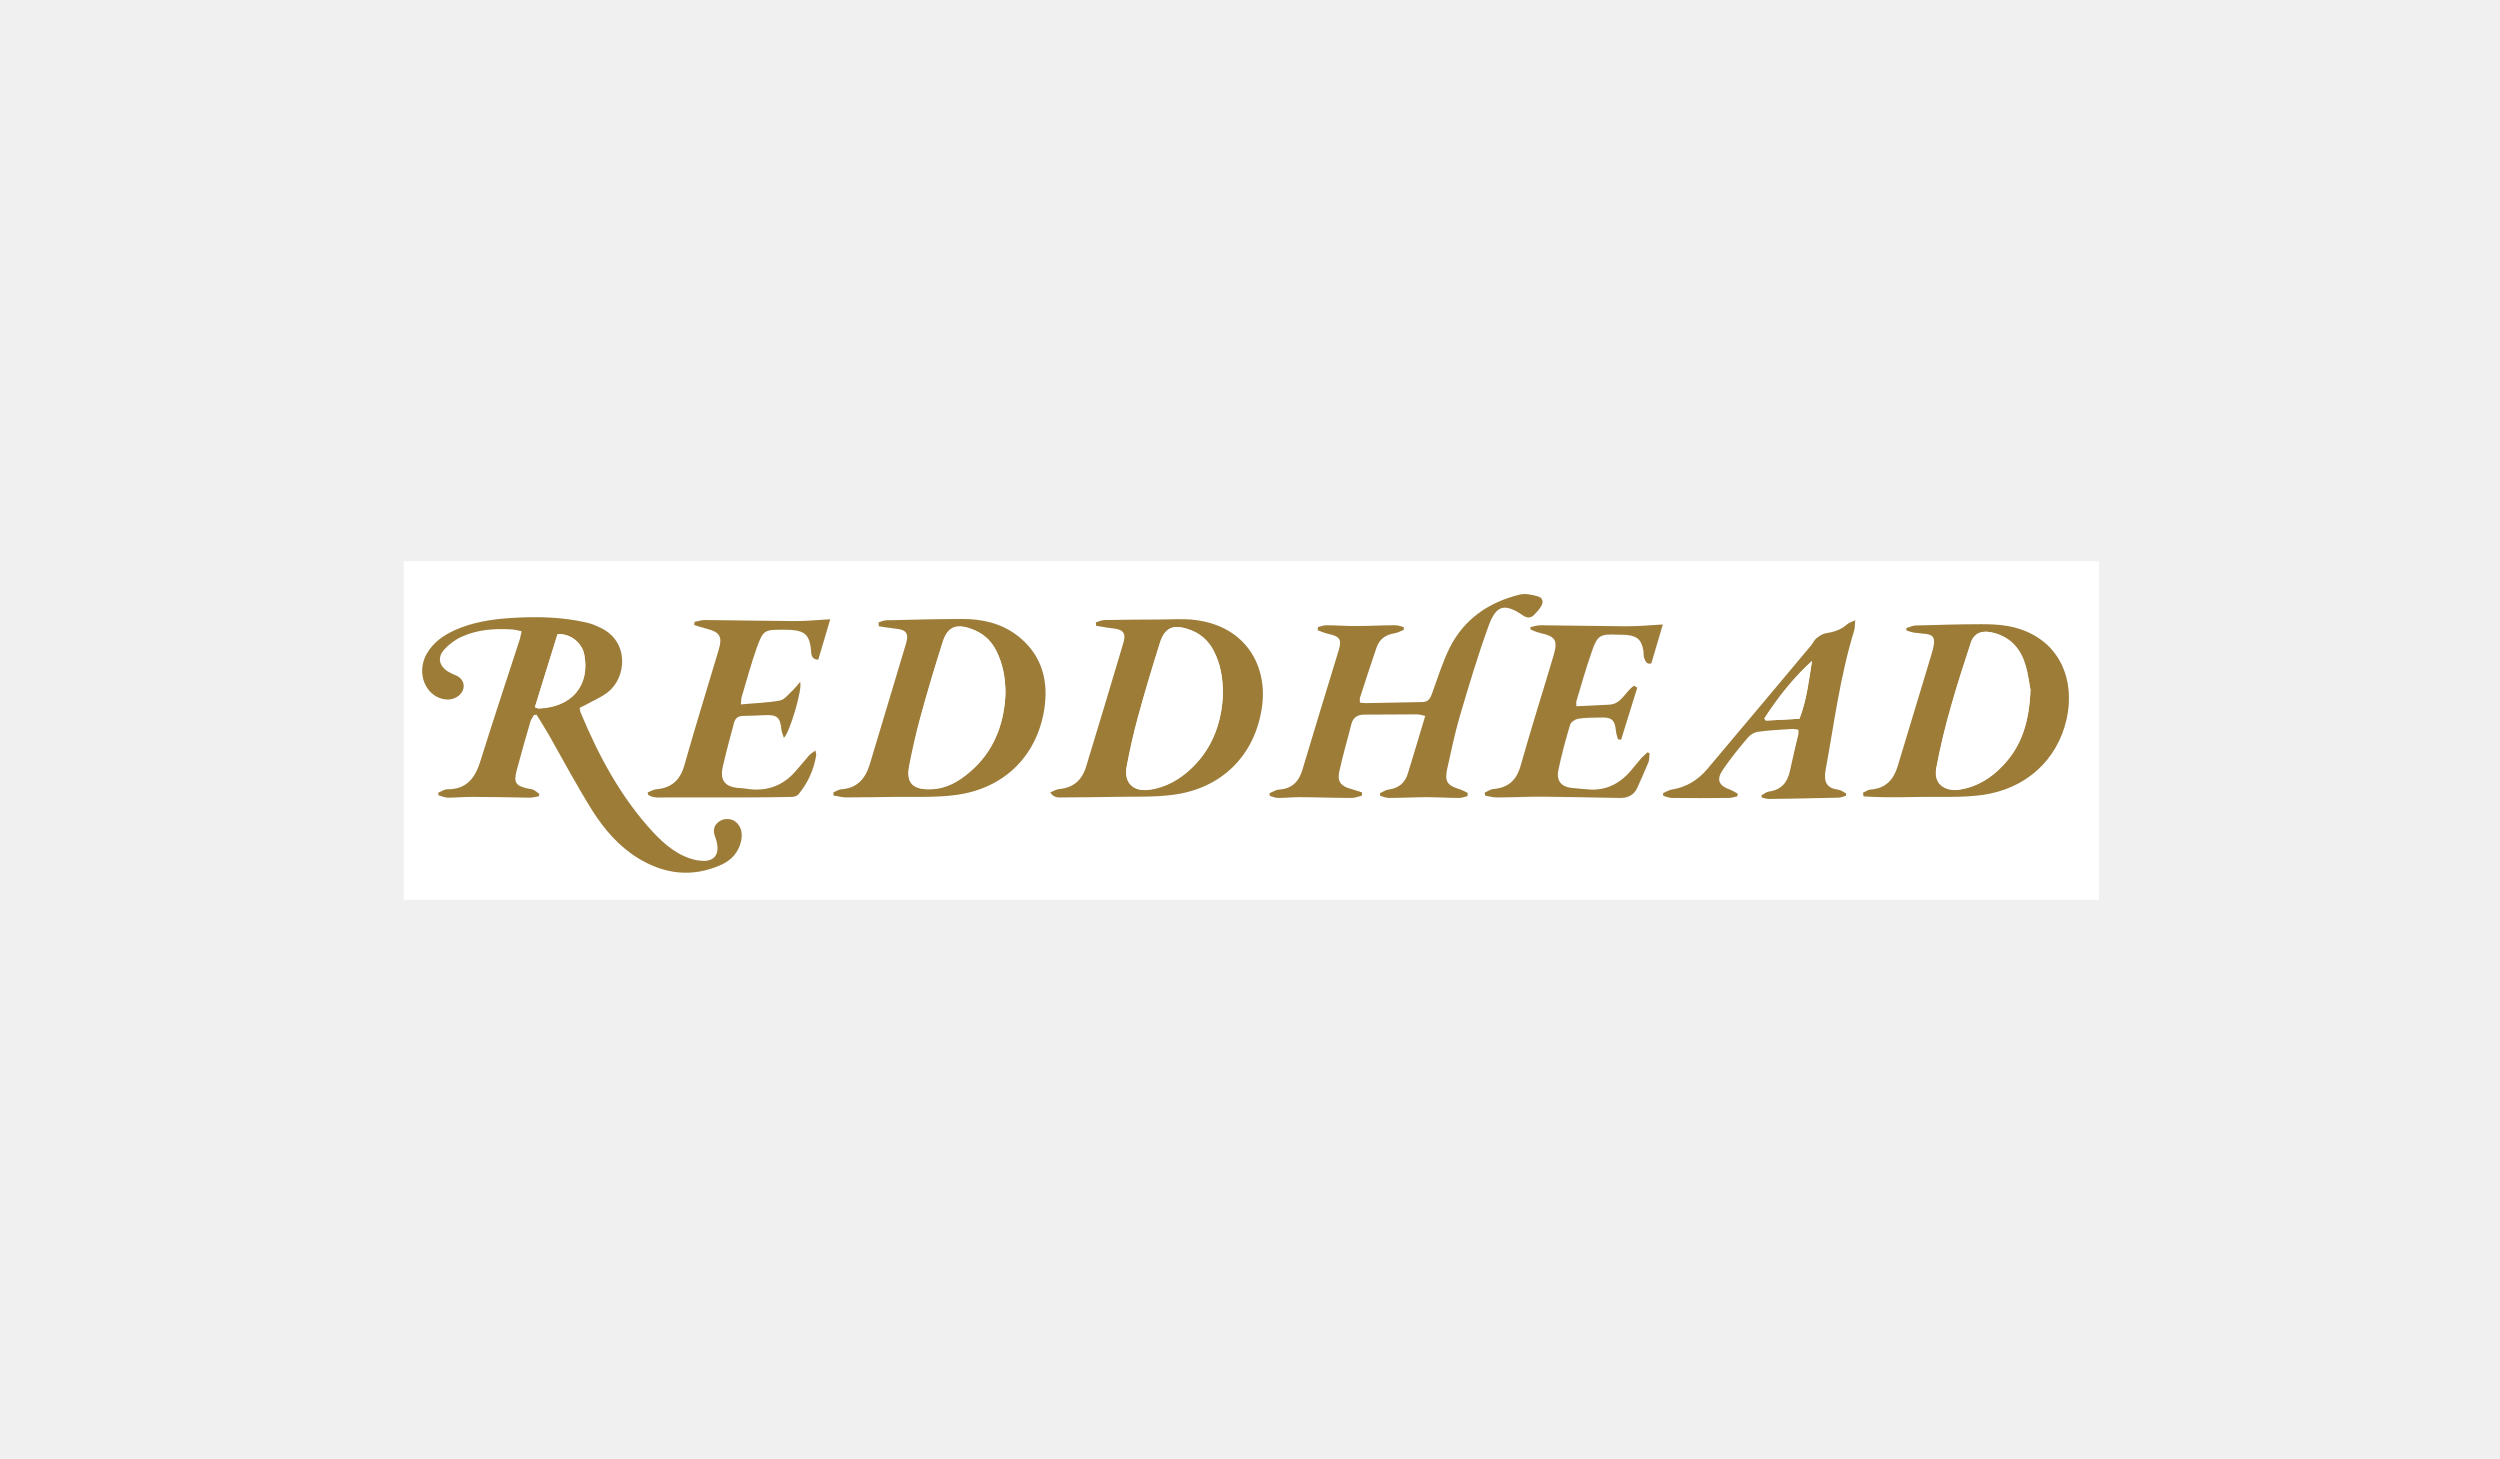
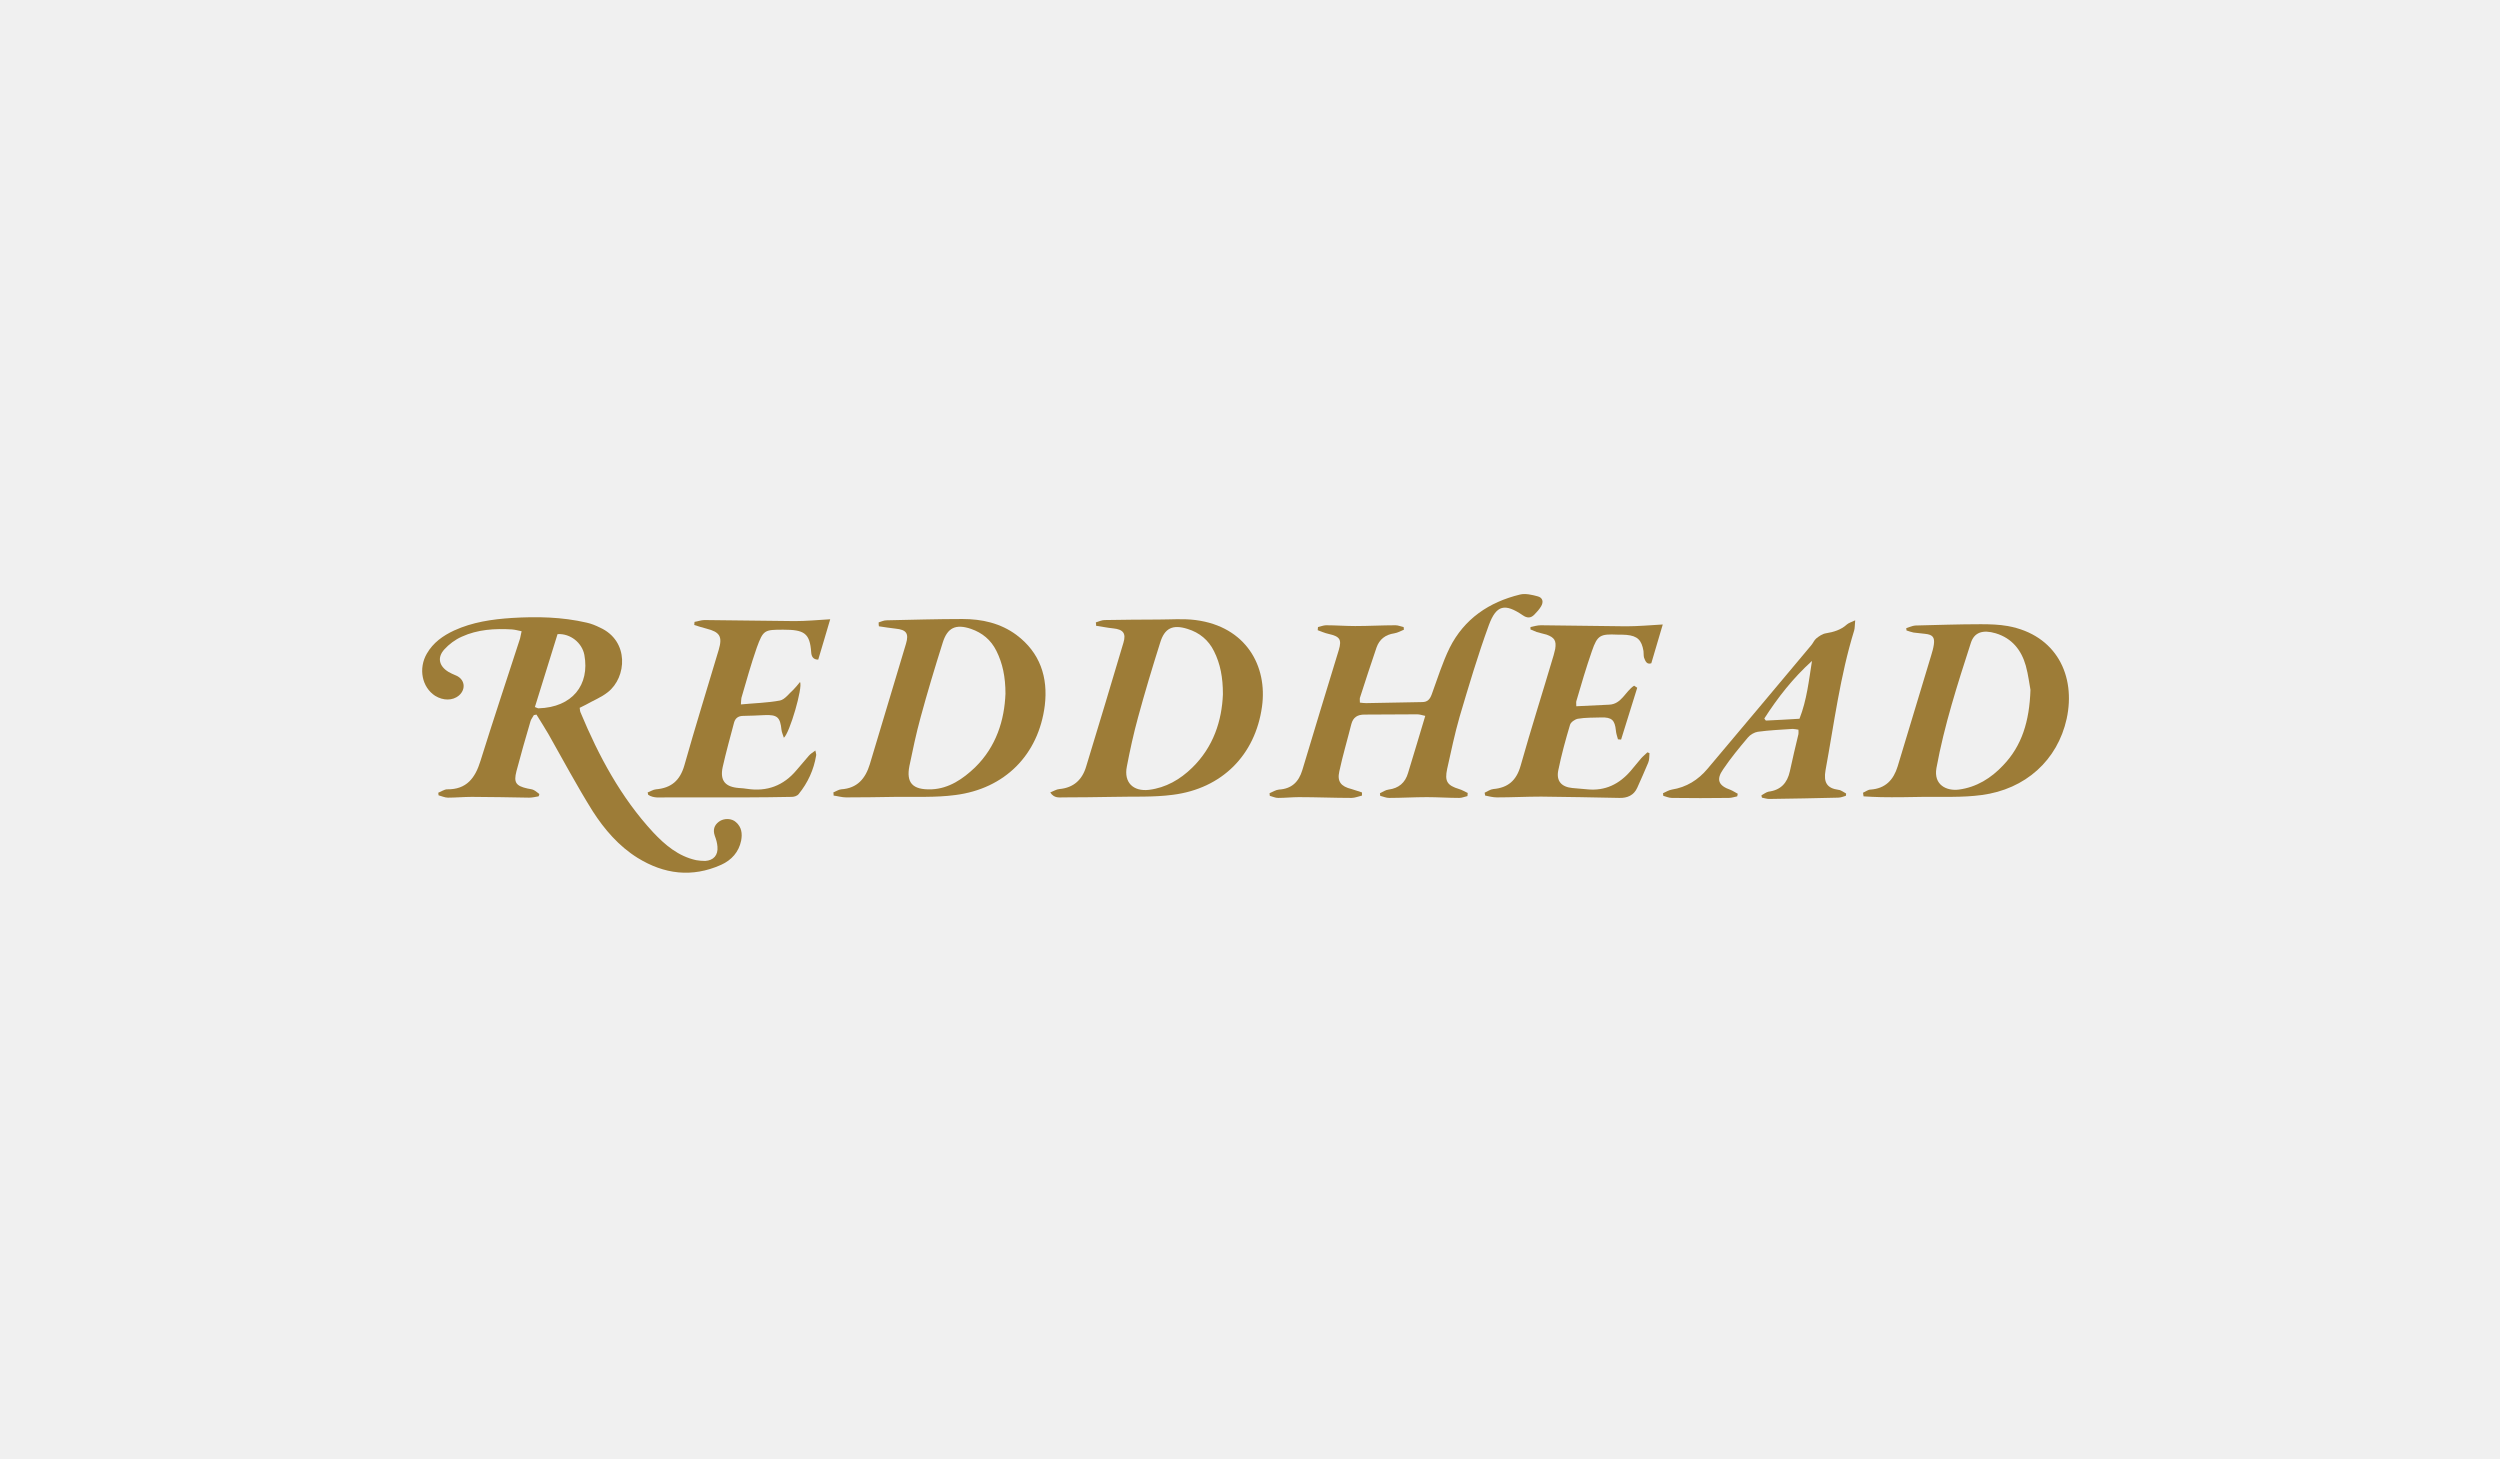
<svg xmlns="http://www.w3.org/2000/svg" version="1.1" id="Layer_1" x="0px" y="0px" viewBox="0 0 960 560" style="enable-background:new 0 0 960 560;" xml:space="preserve">
  <style type="text/css">
- 	.st0{fill:#FFFFFF;}
- 	.st1{fill:#9D7C37;}
+ 	.st0{fill:#9D7C37;}
</style>
-   <path class="st0" d="M155,345.5c0-43.3,0-86.7,0-130c217,0,434,0,651,0c0,43.3,0,86.7,0,130C589,345.5,372,345.5,155,345.5z   M206.8,305.8c0.1-0.3,0.2-0.7,0.4-1c-0.7-0.5-1.4-1.2-2.1-1.5c-0.7-0.3-1.6-0.4-2.4-0.6c-4.5-1.1-5.4-2.3-4.3-6.6  c1.7-6.4,3.6-12.8,5.4-19.2c0.2-0.9,0.9-1.6,1.3-2.4c0.3-0.1,0.6-0.1,1-0.2c1.5,2.5,3.1,5,4.6,7.5c5.7,9.9,11,20,17,29.6  c4.4,7.1,9.9,13.5,17.2,17.9c10.2,6.3,21,7.7,32.1,2.7c4-1.8,6.8-4.8,7.7-9.3c0.5-2.7,0.2-5.2-2-7.1c-1.6-1.4-4.6-1.5-6.5-0.2  c-1.9,1.4-2.4,3.2-1.6,5.5c0.5,1.3,0.8,2.7,1,4.1c0.3,3.2-1.4,5.3-4.7,5.5c-1.1,0.1-2.3,0-3.5-0.3c-6.8-1.5-11.9-5.8-16.5-10.7  c-12.5-13.4-21-29.3-27.9-46.1c-0.2-0.4-0.2-0.9-0.3-1.7c0.8-0.4,1.6-0.8,2.4-1.2c2.8-1.6,5.9-2.9,8.4-4.8c7.4-5.7,8.3-19.7-3-24.8  c-1.7-0.8-3.4-1.5-5.1-1.9c-9.5-2.2-19.1-2.3-28.8-1.8c-7.6,0.4-15.1,1.6-22.1,4.8c-4.3,2-8.1,4.6-10.5,8.9  c-3.3,5.7-1.9,12.9,3.2,16.2c3.1,2,6.7,1.9,9.1-0.1c3-2.5,2.3-6.4-1.3-7.8c-0.9-0.4-1.9-0.8-2.7-1.3c-3.6-2.2-4.4-5.5-1.6-8.6  c1.8-2,4.2-3.8,6.7-4.9c6.1-2.8,12.7-3.2,19.3-2.8c1.2,0.1,2.3,0.4,3.7,0.7c-0.2,1.3-0.3,2.1-0.6,2.8c-5.1,15.7-10.3,31.3-15.2,47  c-2,6.5-5.3,11-12.8,10.9c-1.1,0-2.2,0.8-3.4,1.3c0,0.3,0.1,0.7,0.1,1c1.2,0.3,2.4,0.9,3.6,0.9c3.1,0,6.2-0.3,9.2-0.3  c7.3,0,14.6,0.2,22,0.3C204.5,306.4,205.7,306,206.8,305.8z M563.5,305.7c0-0.4,0.1-0.7,0.1-1.1c-1.1-0.5-2.2-1.2-3.3-1.5  c-4.6-1.4-5.7-3-4.6-7.7c1.5-6.7,2.8-13.5,4.8-20.1c3.5-11.8,7-23.6,11.2-35.1c2.9-7.9,6.2-8.5,13.1-3.8c1.6,1.1,3,1.1,4.3-0.2  c1-1,1.9-2.1,2.7-3.3c1-1.7,0.6-3.3-1.3-3.8c-2.2-0.6-4.7-1.2-6.8-0.7c-11.9,2.9-21.4,9.3-27,20.4c-2.9,5.7-4.7,11.9-6.9,17.9  c-0.7,1.9-1.6,2.9-3.7,3c-7.2,0.1-14.3,0.3-21.5,0.4c-0.8,0-1.6-0.1-2.4-0.2c0-0.8-0.1-1.3,0-1.8c2.1-6.5,4.2-13,6.4-19.4  c1.1-3.2,3.4-5,6.8-5.4c1.3-0.2,2.4-0.9,3.7-1.4c0-0.3-0.1-0.7-0.1-1c-1-0.3-2.1-0.7-3.1-0.7c-5.2,0-10.3,0.3-15.5,0.3  c-3.7,0-7.5-0.3-11.2-0.3c-1,0-2.1,0.4-3.1,0.7c0,0.4-0.1,0.8-0.1,1.2c1.4,0.5,2.7,1.1,4.1,1.4c4.3,1,5.2,2.1,4,6.2  c-4.6,15.4-9.4,30.7-14,46.1c-1.4,4.7-4.1,7.2-9,7.5c-1.2,0.1-2.4,0.9-3.6,1.4c0,0.3,0.1,0.7,0.1,1c1.1,0.3,2.1,0.8,3.2,0.8  c2.7,0,5.3-0.4,8-0.3c6.7,0,13.5,0.3,20.2,0.3c1.3,0,2.7-0.6,4-0.9c0-0.4,0-0.8,0-1.2c-1.3-0.4-2.7-0.9-4-1.3  c-4.1-1.1-5.5-2.9-4.7-6.8c1.4-6.1,3.1-12.1,4.6-18.1c0.7-2.7,2.3-3.7,5.1-3.7c6.7,0,13.5-0.1,20.2-0.1c0.9,0,1.8,0.3,3.1,0.6  c-2.3,7.6-4.4,14.8-6.6,21.9c-1.1,3.7-3.5,5.8-7.5,6.4c-1.1,0.1-2.2,0.9-3.3,1.4c0,0.3,0.1,0.7,0.1,1c1.1,0.3,2.2,0.8,3.4,0.8  c4.8,0,9.7-0.3,14.5-0.3c4.2,0,8.3,0.3,12.5,0.3C561.4,306.4,562.5,305.9,563.5,305.7z M337.4,239c0,0.5,0.1,1,0.1,1.4  c2.1,0.3,4.2,0.7,6.4,0.9c4,0.4,5.1,1.8,4,5.8c-4.6,15.5-9.2,30.9-13.9,46.3c-1.6,5.5-4.8,9.2-11,9.6c-1,0.1-2,0.8-3,1.2  c0,0.4,0,0.8,0.1,1.2c1.6,0.3,3.2,0.7,4.8,0.7c6.3,0,12.6-0.1,19-0.2c7.6-0.2,15.3,0.2,22.9-0.7c19-2.5,32-15.4,34.4-34.4  c1.4-10.8-1.8-20.3-10.9-27.1c-6.1-4.6-13.2-6.2-20.7-6.1c-9.7,0.1-19.4,0.3-29.2,0.5C339.4,238.2,338.4,238.7,337.4,239z   M403.3,304.3c1.4,2.3,3.3,1.9,5,1.9c6.4,0,12.8-0.1,19.2-0.2c7.6-0.2,15.4,0.2,22.9-0.8c18.8-2.5,31.5-15.3,34.2-33.8  c2.2-15.6-6.1-30.8-25.5-33.3c-4.7-0.6-9.4-0.2-14.2-0.2c-6.9,0-13.8,0-20.7,0.2c-1.1,0-2.2,0.6-3.4,0.9c0,0.4,0,0.9,0.1,1.3  c2.2,0.3,4.4,0.8,6.6,1c3.7,0.4,4.9,1.8,3.9,5.5c-4.7,15.9-9.5,31.7-14.3,47.5c-1.5,5.1-4.8,8.2-10.3,8.7  C405.7,303.2,404.6,303.8,403.3,304.3z M715.4,304.4c0.1,0.5,0.1,1,0.2,1.4c2.2,0.1,4.5,0.3,6.7,0.3c5.4,0,10.8,0,16.2-0.1  c7.5-0.2,15,0.2,22.4-0.7c16.9-2.2,29.2-13.4,32.7-29.3c3.6-16.6-4-32.2-22.6-35.6c-3.4-0.6-6.9-0.7-10.4-0.7  c-8.4,0-16.8,0.3-25.2,0.5c-1.1,0-2.3,0.6-3.4,1c0,0.3,0.1,0.6,0.1,0.9c0.9,0.3,1.8,0.7,2.7,0.8c1.5,0.2,3,0.3,4.5,0.5  c2.8,0.3,3.6,1.3,3.3,4.1c-0.2,1.4-0.6,2.8-1,4.1c-4.3,14.2-8.6,28.5-12.9,42.7c-1.6,5.2-4.6,8.5-10.4,8.9  C717.3,303.2,716.4,304,715.4,304.4z M284.5,270.5c0.1-1.3,0.1-1.9,0.2-2.4c1.9-6.4,3.7-13,5.9-19.3c2.4-6.9,2.9-7,10.2-6.9  c8,0,10.2,1.3,10.7,8.7c0.1,1.5,0.8,2.7,2.7,2.8c1.5-5.2,3.1-10.3,4.6-15.5c-5,0.3-9.3,0.7-13.6,0.7c-11.6,0-23.1-0.3-34.7-0.4  c-1.3,0-2.6,0.5-3.8,0.7c0,0.4-0.1,0.8-0.1,1.2c1.6,0.5,3.1,1,4.7,1.4c5.1,1.3,6.2,3.1,4.7,8.1c-4.4,14.8-9.1,29.6-13.2,44.4  c-1.6,5.9-5.1,8.6-10.9,9.2c-1.1,0.1-2.1,0.8-3.2,1.2c0.1,0.3,0.1,0.6,0.2,0.9c2.1,1.5,4.6,1,7,1c10.2,0,20.3,0,30.5,0  c5.9,0,11.8,0,17.7-0.2c0.9,0,2.1-0.5,2.6-1.1c3.6-4.3,5.8-9.3,6.7-14.8c0.1-0.4-0.1-0.9-0.3-1.9c-1,0.8-1.9,1.3-2.5,2  c-1.6,1.8-3.1,3.7-4.7,5.5c-5,6-11.4,8.4-19.1,7.2c-1-0.2-2-0.2-3-0.3c-5.3-0.4-7.4-2.8-6.3-8c1.2-5.8,2.9-11.4,4.4-17.2  c0.5-1.8,1.7-2.5,3.5-2.5c2.7,0,5.5-0.2,8.2-0.3c4.9-0.2,6,0.8,6.5,5.7c0.1,1,0.5,1.9,0.9,3c2.3-1.6,7.5-19.5,6.2-21.4  c-0.9,1-1.7,2.1-2.6,3c-1.6,1.5-3.2,3.8-5.1,4.1C294.7,269.9,289.7,270,284.5,270.5z M628.7,264.1c-0.3-0.2-0.7-0.4-1-0.6  c-3.4,2.2-4.8,7-9.6,7.3c-4.2,0.2-8.4,0.4-12.6,0.6c0-1-0.1-1.5,0-1.9c2-6.4,3.8-12.9,6-19.3c2.2-6.2,3.2-6.6,9.8-6.3  c1.2,0.1,2.3,0,3.5,0.1c4.2,0.4,5.9,1.9,6.5,6.2c0.1,0.8,0,1.7,0.2,2.5c0.4,1.3,0.9,2.8,2.8,2.2c1.5-5,3-10,4.4-14.9  c-5,0.2-9.6,0.7-14.1,0.7c-10.9,0-21.8-0.3-32.7-0.4c-1.3,0-2.7,0.5-4,0.7c0,0.3,0,0.6,0,0.9c0.8,0.4,1.5,0.8,2.4,1  c1.3,0.4,2.6,0.6,3.8,1c3,1,3.8,2.3,3.3,5.5c-0.1,0.8-0.3,1.6-0.6,2.4c-4.3,14.2-8.7,28.3-12.7,42.5c-1.6,5.6-4.8,8.4-10.5,8.9  c-1.1,0.1-2.2,0.9-3.3,1.4c0.1,0.4,0.1,0.7,0.2,1.1c1.5,0.2,3,0.7,4.5,0.7c5.7,0,11.3-0.3,17-0.3c10,0.1,20,0.3,30,0.5  c3.1,0.1,5.5-1,6.9-3.9c1.4-3.2,2.9-6.3,4.2-9.6c0.4-1.1,0.3-2.4,0.5-3.7c-0.3-0.1-0.5-0.2-0.8-0.3c-0.8,0.8-1.7,1.5-2.4,2.3  c-1.4,1.6-2.7,3.2-4,4.8c-4.4,5.1-9.8,7.9-16.7,7.1c-1.9-0.2-3.8-0.3-5.7-0.5c-4.2-0.4-6.2-2.7-5.4-6.9c1.2-5.8,2.8-11.6,4.5-17.4  c0.3-1,1.9-2.1,3-2.3c2.9-0.4,6-0.4,9-0.5c4-0.1,5.2,1,5.6,5c0.1,1.1,0.5,2.2,0.8,3.4c0.4,0,0.8,0.1,1.2,0.1  C624.6,277.3,626.7,270.7,628.7,264.1z M708.8,305.6c0.1-0.3,0.1-0.7,0.2-1c-1-0.5-1.9-1.2-2.9-1.4c-4.5-0.6-5.8-3-5-7.5  c3.3-18,5.5-36.2,11-53.7c0.3-1,0.2-2.1,0.4-3.9c-1.6,0.8-2.5,1-3.2,1.6c-2.3,2.2-5.1,2.9-8.1,3.4c-1.3,0.2-2.6,1.2-3.7,2  c-0.8,0.6-1.2,1.8-1.9,2.6c-13.3,15.8-26.5,31.6-39.8,47.4c-3.6,4.3-8.1,7.1-13.7,8c-1.2,0.2-2.3,0.9-3.4,1.4c0,0.3,0.1,0.7,0.1,1  c1.1,0.3,2.2,0.7,3.3,0.8c7.3,0.1,14.6,0.1,21.9,0c1.1,0,2.1-0.4,3.2-0.6c0.1-0.3,0.1-0.6,0.2-1c-0.9-0.5-1.8-1.2-2.8-1.5  c-4.6-1.7-5.5-3.9-2.8-7.9c2.9-4.2,6.2-8.2,9.5-12.2c0.9-1.1,2.4-2,3.8-2.2c4.4-0.6,8.9-0.8,13.4-1.1c0.7,0,1.4,0.2,2.2,0.3  c0,0.8,0.1,1.3,0,1.7c-1.1,4.8-2.3,9.5-3.3,14.3c-1,4.5-3.4,7.2-8.2,7.8c-0.9,0.1-1.8,0.9-2.7,1.4c0.1,0.3,0.2,0.6,0.2,0.9  c0.9,0.2,1.8,0.5,2.8,0.5c8.8-0.1,17.6-0.3,26.4-0.5C706.8,306.3,707.8,305.9,708.8,305.6z" />
  <g>
-     <path class="st1" d="M206.8,305.8c-1.2,0.2-2.4,0.5-3.6,0.5c-7.3-0.1-14.6-0.3-22-0.3c-3.1,0-6.2,0.3-9.2,0.3   c-1.2,0-2.4-0.6-3.6-0.9c0-0.3-0.1-0.7-0.1-1c1.1-0.4,2.3-1.3,3.4-1.3c7.5,0.1,10.8-4.4,12.8-10.9c4.9-15.7,10.1-31.3,15.2-47   c0.2-0.8,0.3-1.6,0.6-2.8c-1.4-0.3-2.5-0.6-3.7-0.7c-6.6-0.4-13.2,0-19.3,2.8c-2.5,1.1-4.9,2.9-6.7,4.9c-2.8,3.1-2,6.4,1.6,8.6   c0.8,0.5,1.8,0.9,2.7,1.3c3.6,1.4,4.2,5.3,1.3,7.8c-2.4,2-6,2-9.1,0.1c-5.1-3.3-6.5-10.5-3.2-16.2c2.4-4.2,6.2-6.9,10.5-8.9   c7-3.2,14.5-4.3,22.1-4.8c9.7-0.6,19.3-0.4,28.8,1.8c1.8,0.4,3.5,1.1,5.1,1.9c11.3,5.1,10.3,19.1,3,24.8c-2.5,2-5.6,3.2-8.4,4.8   c-0.8,0.4-1.6,0.8-2.4,1.2c0.1,0.7,0.1,1.2,0.3,1.7c7,16.8,15.5,32.7,27.9,46.1c4.6,4.9,9.7,9.2,16.5,10.7c1.1,0.2,2.3,0.3,3.5,0.3   c3.2-0.2,5-2.2,4.7-5.5c-0.1-1.4-0.5-2.8-1-4.1c-0.8-2.3-0.3-4.1,1.6-5.5c1.9-1.4,4.9-1.3,6.5,0.2c2.2,1.9,2.5,4.4,2,7.1   c-0.9,4.4-3.7,7.5-7.7,9.3c-11.2,5-21.9,3.6-32.1-2.7c-7.2-4.5-12.7-10.9-17.2-17.9c-6-9.6-11.4-19.7-17-29.6c-1.5-2.5-3-5-4.6-7.5   c-0.3,0.1-0.6,0.1-1,0.2c-0.4,0.8-1.1,1.6-1.3,2.4c-1.9,6.4-3.7,12.8-5.4,19.2c-1.1,4.3-0.2,5.6,4.3,6.6c0.8,0.2,1.7,0.2,2.4,0.6   c0.8,0.4,1.4,1,2.1,1.5C207.1,305.2,207,305.5,206.8,305.8z M214.1,243.5c-2.9,9.3-5.8,18.6-8.7,28c0.8,0.3,1.1,0.5,1.4,0.5   c13-0.4,19.7-9,17.6-20.5C223.5,246.8,219,243.2,214.1,243.5z" />
-     <path class="st1" d="M563.5,305.7c-1,0.2-2.1,0.7-3.1,0.7c-4.2,0-8.3-0.3-12.5-0.3c-4.8,0-9.7,0.3-14.5,0.3c-1.1,0-2.2-0.5-3.4-0.8   c0-0.3-0.1-0.7-0.1-1c1.1-0.5,2.2-1.3,3.3-1.4c3.9-0.5,6.4-2.6,7.5-6.4c2.2-7.1,4.3-14.3,6.6-21.9c-1.3-0.3-2.2-0.6-3.1-0.6   c-6.7,0-13.5,0.1-20.2,0.1c-2.7,0-4.4,1-5.1,3.7c-1.5,6-3.3,12-4.6,18.1c-0.9,3.9,0.6,5.8,4.7,6.8c1.4,0.4,2.7,0.9,4,1.3   c0,0.4,0,0.8,0,1.2c-1.3,0.3-2.7,0.9-4,0.9c-6.7,0-13.5-0.3-20.2-0.3c-2.7,0-5.3,0.3-8,0.3c-1.1,0-2.1-0.5-3.2-0.8   c0-0.3-0.1-0.7-0.1-1c1.2-0.5,2.4-1.3,3.6-1.4c4.9-0.3,7.6-2.9,9-7.5c4.6-15.4,9.3-30.7,14-46.1c1.2-4.1,0.4-5.2-4-6.2   c-1.4-0.3-2.7-0.9-4.1-1.4c0-0.4,0.1-0.8,0.1-1.2c1-0.2,2.1-0.7,3.1-0.7c3.7,0,7.5,0.3,11.2,0.3c5.2,0,10.3-0.3,15.5-0.3   c1,0,2.1,0.5,3.1,0.7c0,0.3,0.1,0.7,0.1,1c-1.2,0.5-2.4,1.2-3.7,1.4c-3.4,0.5-5.7,2.3-6.8,5.4c-2.2,6.4-4.3,12.9-6.4,19.4   c-0.1,0.4,0,1,0,1.8c0.8,0.1,1.6,0.2,2.4,0.2c7.2-0.1,14.3-0.3,21.5-0.4c2.1,0,3-1.1,3.7-3c2.2-6,4.1-12.2,6.9-17.9   c5.6-11.1,15.1-17.5,27-20.4c2.1-0.5,4.6,0.1,6.8,0.7c1.9,0.5,2.3,2.1,1.3,3.8c-0.7,1.2-1.7,2.3-2.7,3.3c-1.3,1.3-2.7,1.3-4.3,0.2   c-6.9-4.7-10.2-4.1-13.1,3.8c-4.2,11.5-7.7,23.3-11.2,35.1c-1.9,6.6-3.3,13.4-4.8,20.1c-1,4.7,0,6.3,4.6,7.7c1.1,0.3,2.2,1,3.3,1.5   C563.6,305,563.5,305.3,563.5,305.7z" />
-     <path class="st1" d="M337.4,239c1-0.3,2-0.8,3-0.8c9.7-0.2,19.4-0.5,29.2-0.5c7.5,0,14.6,1.6,20.7,6.1c9.1,6.8,12.2,16.3,10.9,27.1   c-2.4,19-15.4,32-34.4,34.4c-7.5,1-15.2,0.6-22.9,0.7c-6.3,0.1-12.6,0.2-19,0.2c-1.6,0-3.2-0.5-4.8-0.7c0-0.4,0-0.8-0.1-1.2   c1-0.4,2-1.1,3-1.2c6.2-0.4,9.3-4.1,11-9.6c4.6-15.4,9.3-30.9,13.9-46.3c1.2-4,0.1-5.4-4-5.8c-2.1-0.2-4.2-0.6-6.4-0.9   C337.4,240,337.4,239.5,337.4,239z M386.1,266.4c0-6.5-1.1-11.7-3.5-16.5c-2.1-4.2-5.4-6.9-9.7-8.4c-5.9-2-9.1-0.5-10.9,5.3   c-3,9.5-5.9,19.1-8.5,28.7c-1.7,6.2-3,12.4-4.3,18.7c-1.2,6.2,1,9.2,8.6,8.9c6.6-0.3,12-4,16.6-8.4   C382.6,286.7,385.7,276.5,386.1,266.4z" />
-     <path class="st1" d="M403.3,304.3c1.3-0.5,2.3-1.2,3.5-1.3c5.5-0.5,8.8-3.6,10.3-8.7c4.8-15.8,9.6-31.6,14.3-47.5   c1.1-3.6-0.1-5.1-3.9-5.5c-2.2-0.2-4.4-0.7-6.6-1c0-0.4,0-0.9-0.1-1.3c1.1-0.3,2.2-0.9,3.4-0.9c6.9-0.1,13.8-0.2,20.7-0.2   c4.7,0,9.5-0.4,14.2,0.2c19.4,2.5,27.7,17.7,25.5,33.3c-2.6,18.6-15.4,31.4-34.2,33.8c-7.5,1-15.2,0.6-22.9,0.8   c-6.4,0.1-12.8,0.2-19.2,0.2C406.7,306.2,404.8,306.6,403.3,304.3z M469.6,266.6c0-6.5-1-11.7-3.4-16.5c-2.1-4.3-5.6-7.2-10.2-8.6   c-5.7-1.8-8.8-0.3-10.5,5.3c-3,9.5-5.9,19.1-8.5,28.7c-1.7,6.2-3.1,12.6-4.3,18.9c-1.2,6,2.4,9.6,8.5,8.9c6.5-0.8,12-4,16.6-8.5   C466,286.8,469.2,276.7,469.6,266.6z" />
-     <path class="st1" d="M715.4,304.4c1-0.4,1.9-1.2,2.9-1.2c5.7-0.4,8.8-3.7,10.4-8.9c4.3-14.2,8.6-28.5,12.9-42.7   c0.4-1.3,0.8-2.7,1-4.1c0.4-2.8-0.5-3.8-3.3-4.1c-1.5-0.2-3-0.3-4.5-0.5c-0.9-0.2-1.8-0.5-2.7-0.8c0-0.3-0.1-0.6-0.1-0.9   c1.1-0.3,2.3-0.9,3.4-1c8.4-0.2,16.8-0.5,25.2-0.5c3.5,0,7,0.1,10.4,0.7c18.6,3.4,26.2,19,22.6,35.6c-3.5,15.9-15.8,27.1-32.7,29.3   c-7.4,1-14.9,0.6-22.4,0.7c-5.4,0.1-10.8,0.2-16.2,0.1c-2.2,0-4.5-0.2-6.7-0.3C715.5,305.3,715.5,304.9,715.4,304.4z M779.7,264.9   c-0.4-2-0.8-5.7-1.8-9.3c-1.7-6-5.3-10.5-11.5-12.4c-5-1.5-8.3-0.4-9.6,3.7c-5.1,15.8-10.2,31.6-13.2,48c-1.2,6.6,4,8.9,8.6,8.3   c6.8-0.9,12.4-4.4,17-9.3C776.4,286.4,779.3,277,779.7,264.9z" />
-     <path class="st1" d="M284.5,270.5c5.2-0.5,10.2-0.6,15-1.5c1.9-0.4,3.4-2.6,5.1-4.1c0.9-0.9,1.7-1.9,2.6-3c1.2,1.9-4,19.7-6.2,21.4   c-0.3-1.1-0.8-2-0.9-3c-0.5-4.9-1.6-5.9-6.5-5.7c-2.7,0.1-5.5,0.3-8.2,0.3c-1.8,0-3,0.8-3.5,2.5c-1.5,5.7-3.1,11.4-4.4,17.2   c-1.1,5.2,1,7.6,6.3,8c1,0.1,2,0.1,3,0.3c7.7,1.2,14.1-1.2,19.1-7.2c1.6-1.8,3.1-3.7,4.7-5.5c0.6-0.7,1.4-1.2,2.5-2   c0.2,1,0.4,1.5,0.3,1.9c-0.9,5.5-3.2,10.5-6.7,14.8c-0.5,0.7-1.7,1.1-2.6,1.1c-5.9,0.1-11.8,0.2-17.7,0.2c-10.2,0-20.3,0-30.5,0   c-2.4,0-4.9,0.4-7-1c-0.1-0.3-0.1-0.6-0.2-0.9c1.1-0.4,2.1-1.1,3.2-1.2c5.8-0.5,9.2-3.3,10.9-9.2c4.2-14.9,8.8-29.6,13.2-44.4   c1.5-5.1,0.4-6.8-4.7-8.1c-1.6-0.4-3.1-0.9-4.7-1.4c0-0.4,0.1-0.8,0.1-1.2c1.3-0.2,2.6-0.7,3.8-0.7c11.6,0.1,23.1,0.3,34.7,0.4   c4.3,0,8.6-0.4,13.6-0.7c-1.5,5.2-3.1,10.4-4.6,15.5c-2,0-2.6-1.3-2.7-2.8c-0.5-7.4-2.7-8.7-10.7-8.7c-7.3,0-7.7,0.1-10.2,6.9   c-2.2,6.3-4,12.8-5.9,19.3C284.6,268.6,284.6,269.2,284.5,270.5z" />
-     <path class="st1" d="M628.7,264.1c-2.1,6.6-4.1,13.3-6.2,19.9c-0.4,0-0.8-0.1-1.2-0.1c-0.3-1.1-0.7-2.2-0.8-3.4   c-0.4-4-1.6-5.1-5.6-5c-3,0.1-6,0-9,0.5c-1.1,0.2-2.7,1.3-3,2.3c-1.7,5.7-3.3,11.5-4.5,17.4c-0.9,4.2,1.2,6.5,5.4,6.9   c1.9,0.2,3.8,0.3,5.7,0.5c6.9,0.7,12.3-2,16.7-7.1c1.4-1.6,2.6-3.2,4-4.8c0.7-0.8,1.6-1.5,2.4-2.3c0.3,0.1,0.5,0.2,0.8,0.3   c-0.1,1.2,0,2.6-0.5,3.7c-1.3,3.2-2.8,6.4-4.2,9.6c-1.3,2.9-3.8,4-6.9,3.9c-10-0.2-20-0.4-30-0.5c-5.7,0-11.3,0.3-17,0.3   c-1.5,0-3-0.4-4.5-0.7c-0.1-0.4-0.1-0.7-0.2-1.1c1.1-0.5,2.2-1.3,3.3-1.4c5.7-0.5,8.9-3.3,10.5-8.9c4-14.2,8.5-28.3,12.7-42.5   c0.2-0.8,0.4-1.6,0.6-2.4c0.5-3.2-0.3-4.4-3.3-5.5c-1.3-0.4-2.6-0.6-3.8-1c-0.8-0.3-1.6-0.7-2.4-1c0-0.3,0-0.6,0-0.9   c1.3-0.3,2.7-0.7,4-0.7c10.9,0.1,21.8,0.3,32.7,0.4c4.5,0,9.1-0.4,14.1-0.7c-1.5,5-2.9,9.9-4.4,14.9c-1.8,0.6-2.3-0.9-2.8-2.2   c-0.2-0.8-0.1-1.7-0.2-2.5c-0.7-4.2-2.3-5.8-6.5-6.2c-1.2-0.1-2.3-0.1-3.5-0.1c-6.6-0.3-7.7,0.2-9.8,6.3c-2.2,6.3-4.1,12.8-6,19.3   c-0.1,0.4,0,1,0,1.9c4.3-0.2,8.4-0.4,12.6-0.6c4.8-0.2,6.2-5.1,9.6-7.3C628.1,263.7,628.4,263.9,628.7,264.1z" />
-     <path class="st1" d="M708.8,305.6c-1,0.3-2,0.7-3,0.7c-8.8,0.2-17.6,0.4-26.4,0.5c-0.9,0-1.8-0.3-2.8-0.5c-0.1-0.3-0.2-0.6-0.2-0.9   c0.9-0.5,1.8-1.2,2.7-1.4c4.7-0.6,7.2-3.3,8.2-7.8c1-4.8,2.2-9.6,3.3-14.3c0.1-0.5,0-1,0-1.7c-0.8-0.1-1.5-0.3-2.2-0.3   c-4.5,0.3-9,0.5-13.4,1.1c-1.3,0.2-2.9,1.1-3.8,2.2c-3.3,3.9-6.6,7.9-9.5,12.2c-2.8,4-1.8,6.3,2.8,7.9c1,0.4,1.8,1,2.8,1.5   c-0.1,0.3-0.1,0.6-0.2,1c-1.1,0.2-2.1,0.6-3.2,0.6c-7.3,0.1-14.6,0.1-21.9,0c-1.1,0-2.2-0.5-3.3-0.8c0-0.3-0.1-0.7-0.1-1   c1.1-0.5,2.2-1.2,3.4-1.4c5.6-0.9,10.1-3.7,13.7-8c13.3-15.8,26.6-31.6,39.8-47.4c0.7-0.8,1.1-1.9,1.9-2.6c1.1-0.9,2.4-1.8,3.7-2   c3-0.5,5.8-1.3,8.1-3.4c0.7-0.6,1.7-0.9,3.2-1.6c-0.2,1.8-0.1,2.9-0.4,3.9c-5.4,17.5-7.7,35.7-11,53.7c-0.8,4.6,0.5,6.9,5,7.5   c1,0.1,1.9,0.9,2.9,1.4C708.9,304.9,708.9,305.3,708.8,305.6z M695.8,253.8c-7.2,6.5-13.1,14-18.3,22.1c0.2,0.3,0.4,0.6,0.6,0.8   c4.1-0.2,8.2-0.4,12.9-0.7C693.8,268.9,694.6,261.4,695.8,253.8z" />
+     <path class="st0" d="M206.8,305.8c-1.2,0.2-2.4,0.5-3.6,0.5c-7.3-0.1-14.6-0.3-22-0.3c-3.1,0-6.2,0.3-9.2,0.3   c-1.2,0-2.4-0.6-3.6-0.9c0-0.3-0.1-0.7-0.1-1c1.1-0.4,2.3-1.3,3.4-1.3c7.5,0.1,10.8-4.4,12.8-10.9c4.9-15.7,10.1-31.3,15.2-47   c0.2-0.8,0.3-1.6,0.6-2.8c-1.4-0.3-2.5-0.6-3.7-0.7c-6.6-0.4-13.2,0-19.3,2.8c-2.5,1.1-4.9,2.9-6.7,4.9c-2.8,3.1-2,6.4,1.6,8.6   c0.8,0.5,1.8,0.9,2.7,1.3c3.6,1.4,4.2,5.3,1.3,7.8c-2.4,2-6,2-9.1,0.1c-5.1-3.3-6.5-10.5-3.2-16.2c2.4-4.2,6.2-6.9,10.5-8.9   c7-3.2,14.5-4.3,22.1-4.8c9.7-0.6,19.3-0.4,28.8,1.8c1.8,0.4,3.5,1.1,5.1,1.9c11.3,5.1,10.3,19.1,3,24.8c-2.5,2-5.6,3.2-8.4,4.8   c-0.8,0.4-1.6,0.8-2.4,1.2c0.1,0.7,0.1,1.2,0.3,1.7c7,16.8,15.5,32.7,27.9,46.1c4.6,4.9,9.7,9.2,16.5,10.7c1.1,0.2,2.3,0.3,3.5,0.3   c3.2-0.2,5-2.2,4.7-5.5c-0.1-1.4-0.5-2.8-1-4.1c-0.8-2.3-0.3-4.1,1.6-5.5c1.9-1.4,4.9-1.3,6.5,0.2c2.2,1.9,2.5,4.4,2,7.1   c-0.9,4.4-3.7,7.5-7.7,9.3c-11.2,5-21.9,3.6-32.1-2.7c-7.2-4.5-12.7-10.9-17.2-17.9c-6-9.6-11.4-19.7-17-29.6c-1.5-2.5-3-5-4.6-7.5   c-0.3,0.1-0.6,0.1-1,0.2c-0.4,0.8-1.1,1.6-1.3,2.4c-1.9,6.4-3.7,12.8-5.4,19.2c-1.1,4.3-0.2,5.6,4.3,6.6c0.8,0.2,1.7,0.2,2.4,0.6   c0.8,0.4,1.4,1,2.1,1.5C207.1,305.2,207,305.5,206.8,305.8z M214.1,243.5c-2.9,9.3-5.8,18.6-8.7,28c0.8,0.3,1.1,0.5,1.4,0.5   c13-0.4,19.7-9,17.6-20.5C223.5,246.8,219,243.2,214.1,243.5z" />
+     <path class="st0" d="M563.5,305.7c-1,0.2-2.1,0.7-3.1,0.7c-4.2,0-8.3-0.3-12.5-0.3c-4.8,0-9.7,0.3-14.5,0.3c-1.1,0-2.2-0.5-3.4-0.8   c0-0.3-0.1-0.7-0.1-1c1.1-0.5,2.2-1.3,3.3-1.4c3.9-0.5,6.4-2.6,7.5-6.4c2.2-7.1,4.3-14.3,6.6-21.9c-1.3-0.3-2.2-0.6-3.1-0.6   c-6.7,0-13.5,0.1-20.2,0.1c-2.7,0-4.4,1-5.1,3.7c-1.5,6-3.3,12-4.6,18.1c-0.9,3.9,0.6,5.8,4.7,6.8c1.4,0.4,2.7,0.9,4,1.3   c0,0.4,0,0.8,0,1.2c-1.3,0.3-2.7,0.9-4,0.9c-6.7,0-13.5-0.3-20.2-0.3c-2.7,0-5.3,0.3-8,0.3c-1.1,0-2.1-0.5-3.2-0.8   c0-0.3-0.1-0.7-0.1-1c1.2-0.5,2.4-1.3,3.6-1.4c4.9-0.3,7.6-2.9,9-7.5c4.6-15.4,9.3-30.7,14-46.1c1.2-4.1,0.4-5.2-4-6.2   c-1.4-0.3-2.7-0.9-4.1-1.4c0-0.4,0.1-0.8,0.1-1.2c1-0.2,2.1-0.7,3.1-0.7c3.7,0,7.5,0.3,11.2,0.3c5.2,0,10.3-0.3,15.5-0.3   c1,0,2.1,0.5,3.1,0.7c0,0.3,0.1,0.7,0.1,1c-1.2,0.5-2.4,1.2-3.7,1.4c-3.4,0.5-5.7,2.3-6.8,5.4c-2.2,6.4-4.3,12.9-6.4,19.4   c-0.1,0.4,0,1,0,1.8c0.8,0.1,1.6,0.2,2.4,0.2c7.2-0.1,14.3-0.3,21.5-0.4c2.1,0,3-1.1,3.7-3c2.2-6,4.1-12.2,6.9-17.9   c5.6-11.1,15.1-17.5,27-20.4c2.1-0.5,4.6,0.1,6.8,0.7c1.9,0.5,2.3,2.1,1.3,3.8c-0.7,1.2-1.7,2.3-2.7,3.3c-1.3,1.3-2.7,1.3-4.3,0.2   c-6.9-4.7-10.2-4.1-13.1,3.8c-4.2,11.5-7.7,23.3-11.2,35.1c-1.9,6.6-3.3,13.4-4.8,20.1c-1,4.7,0,6.3,4.6,7.7c1.1,0.3,2.2,1,3.3,1.5   C563.6,305,563.5,305.3,563.5,305.7z" />
+     <path class="st0" d="M337.4,239c1-0.3,2-0.8,3-0.8c9.7-0.2,19.4-0.5,29.2-0.5c7.5,0,14.6,1.6,20.7,6.1c9.1,6.8,12.2,16.3,10.9,27.1   c-2.4,19-15.4,32-34.4,34.4c-7.5,1-15.2,0.6-22.9,0.7c-6.3,0.1-12.6,0.2-19,0.2c-1.6,0-3.2-0.5-4.8-0.7c0-0.4,0-0.8-0.1-1.2   c1-0.4,2-1.1,3-1.2c6.2-0.4,9.3-4.1,11-9.6c4.6-15.4,9.3-30.9,13.9-46.3c1.2-4,0.1-5.4-4-5.8c-2.1-0.2-4.2-0.6-6.4-0.9   C337.4,240,337.4,239.5,337.4,239z M386.1,266.4c0-6.5-1.1-11.7-3.5-16.5c-2.1-4.2-5.4-6.9-9.7-8.4c-5.9-2-9.1-0.5-10.9,5.3   c-3,9.5-5.9,19.1-8.5,28.7c-1.7,6.2-3,12.4-4.3,18.7c-1.2,6.2,1,9.2,8.6,8.9c6.6-0.3,12-4,16.6-8.4   C382.6,286.7,385.7,276.5,386.1,266.4z" />
+     <path class="st0" d="M403.3,304.3c1.3-0.5,2.3-1.2,3.5-1.3c5.5-0.5,8.8-3.6,10.3-8.7c4.8-15.8,9.6-31.6,14.3-47.5   c1.1-3.6-0.1-5.1-3.9-5.5c-2.2-0.2-4.4-0.7-6.6-1c0-0.4,0-0.9-0.1-1.3c1.1-0.3,2.2-0.9,3.4-0.9c6.9-0.1,13.8-0.2,20.7-0.2   c4.7,0,9.5-0.4,14.2,0.2c19.4,2.5,27.7,17.7,25.5,33.3c-2.6,18.6-15.4,31.4-34.2,33.8c-7.5,1-15.2,0.6-22.9,0.8   c-6.4,0.1-12.8,0.2-19.2,0.2C406.7,306.2,404.8,306.6,403.3,304.3z M469.6,266.6c0-6.5-1-11.7-3.4-16.5c-2.1-4.3-5.6-7.2-10.2-8.6   c-5.7-1.8-8.8-0.3-10.5,5.3c-3,9.5-5.9,19.1-8.5,28.7c-1.7,6.2-3.1,12.6-4.3,18.9c-1.2,6,2.4,9.6,8.5,8.9c6.5-0.8,12-4,16.6-8.5   C466,286.8,469.2,276.7,469.6,266.6z" />
+     <path class="st0" d="M715.4,304.4c1-0.4,1.9-1.2,2.9-1.2c5.7-0.4,8.8-3.7,10.4-8.9c4.3-14.2,8.6-28.5,12.9-42.7   c0.4-1.3,0.8-2.7,1-4.1c0.4-2.8-0.5-3.8-3.3-4.1c-1.5-0.2-3-0.3-4.5-0.5c-0.9-0.2-1.8-0.5-2.7-0.8c0-0.3-0.1-0.6-0.1-0.9   c1.1-0.3,2.3-0.9,3.4-1c8.4-0.2,16.8-0.5,25.2-0.5c3.5,0,7,0.1,10.4,0.7c18.6,3.4,26.2,19,22.6,35.6c-3.5,15.9-15.8,27.1-32.7,29.3   c-7.4,1-14.9,0.6-22.4,0.7c-5.4,0.1-10.8,0.2-16.2,0.1c-2.2,0-4.5-0.2-6.7-0.3C715.5,305.3,715.5,304.9,715.4,304.4z M779.7,264.9   c-0.4-2-0.8-5.7-1.8-9.3c-1.7-6-5.3-10.5-11.5-12.4c-5-1.5-8.3-0.4-9.6,3.7c-5.1,15.8-10.2,31.6-13.2,48c-1.2,6.6,4,8.9,8.6,8.3   c6.8-0.9,12.4-4.4,17-9.3C776.4,286.4,779.3,277,779.7,264.9z" />
+     <path class="st0" d="M284.5,270.5c5.2-0.5,10.2-0.6,15-1.5c1.9-0.4,3.4-2.6,5.1-4.1c0.9-0.9,1.7-1.9,2.6-3c1.2,1.9-4,19.7-6.2,21.4   c-0.3-1.1-0.8-2-0.9-3c-0.5-4.9-1.6-5.9-6.5-5.7c-2.7,0.1-5.5,0.3-8.2,0.3c-1.8,0-3,0.8-3.5,2.5c-1.5,5.7-3.1,11.4-4.4,17.2   c-1.1,5.2,1,7.6,6.3,8c1,0.1,2,0.1,3,0.3c7.7,1.2,14.1-1.2,19.1-7.2c1.6-1.8,3.1-3.7,4.7-5.5c0.6-0.7,1.4-1.2,2.5-2   c0.2,1,0.4,1.5,0.3,1.9c-0.9,5.5-3.2,10.5-6.7,14.8c-0.5,0.7-1.7,1.1-2.6,1.1c-5.9,0.1-11.8,0.2-17.7,0.2c-10.2,0-20.3,0-30.5,0   c-2.4,0-4.9,0.4-7-1c-0.1-0.3-0.1-0.6-0.2-0.9c1.1-0.4,2.1-1.1,3.2-1.2c5.8-0.5,9.2-3.3,10.9-9.2c4.2-14.9,8.8-29.6,13.2-44.4   c1.5-5.1,0.4-6.8-4.7-8.1c-1.6-0.4-3.1-0.9-4.7-1.4c0-0.4,0.1-0.8,0.1-1.2c1.3-0.2,2.6-0.7,3.8-0.7c11.6,0.1,23.1,0.3,34.7,0.4   c4.3,0,8.6-0.4,13.6-0.7c-1.5,5.2-3.1,10.4-4.6,15.5c-2,0-2.6-1.3-2.7-2.8c-0.5-7.4-2.7-8.7-10.7-8.7c-7.3,0-7.7,0.1-10.2,6.9   c-2.2,6.3-4,12.8-5.9,19.3C284.6,268.6,284.6,269.2,284.5,270.5z" />
+     <path class="st0" d="M628.7,264.1c-2.1,6.6-4.1,13.3-6.2,19.9c-0.4,0-0.8-0.1-1.2-0.1c-0.3-1.1-0.7-2.2-0.8-3.4   c-0.4-4-1.6-5.1-5.6-5c-3,0.1-6,0-9,0.5c-1.1,0.2-2.7,1.3-3,2.3c-1.7,5.7-3.3,11.5-4.5,17.4c-0.9,4.2,1.2,6.5,5.4,6.9   c1.9,0.2,3.8,0.3,5.7,0.5c6.9,0.7,12.3-2,16.7-7.1c1.4-1.6,2.6-3.2,4-4.8c0.7-0.8,1.6-1.5,2.4-2.3c0.3,0.1,0.5,0.2,0.8,0.3   c-0.1,1.2,0,2.6-0.5,3.7c-1.3,3.2-2.8,6.4-4.2,9.6c-1.3,2.9-3.8,4-6.9,3.9c-10-0.2-20-0.4-30-0.5c-5.7,0-11.3,0.3-17,0.3   c-1.5,0-3-0.4-4.5-0.7c-0.1-0.4-0.1-0.7-0.2-1.1c1.1-0.5,2.2-1.3,3.3-1.4c5.7-0.5,8.9-3.3,10.5-8.9c4-14.2,8.5-28.3,12.7-42.5   c0.2-0.8,0.4-1.6,0.6-2.4c0.5-3.2-0.3-4.4-3.3-5.5c-1.3-0.4-2.6-0.6-3.8-1c-0.8-0.3-1.6-0.7-2.4-1c0-0.3,0-0.6,0-0.9   c1.3-0.3,2.7-0.7,4-0.7c10.9,0.1,21.8,0.3,32.7,0.4c4.5,0,9.1-0.4,14.1-0.7c-1.5,5-2.9,9.9-4.4,14.9c-1.8,0.6-2.3-0.9-2.8-2.2   c-0.2-0.8-0.1-1.7-0.2-2.5c-0.7-4.2-2.3-5.8-6.5-6.2c-1.2-0.1-2.3-0.1-3.5-0.1c-6.6-0.3-7.7,0.2-9.8,6.3c-2.2,6.3-4.1,12.8-6,19.3   c-0.1,0.4,0,1,0,1.9c4.3-0.2,8.4-0.4,12.6-0.6c4.8-0.2,6.2-5.1,9.6-7.3C628.1,263.7,628.4,263.9,628.7,264.1z" />
+     <path class="st0" d="M708.8,305.6c-1,0.3-2,0.7-3,0.7c-8.8,0.2-17.6,0.4-26.4,0.5c-0.9,0-1.8-0.3-2.8-0.5c-0.1-0.3-0.2-0.6-0.2-0.9   c0.9-0.5,1.8-1.2,2.7-1.4c4.7-0.6,7.2-3.3,8.2-7.8c1-4.8,2.2-9.6,3.3-14.3c0.1-0.5,0-1,0-1.7c-0.8-0.1-1.5-0.3-2.2-0.3   c-4.5,0.3-9,0.5-13.4,1.1c-1.3,0.2-2.9,1.1-3.8,2.2c-3.3,3.9-6.6,7.9-9.5,12.2c-2.8,4-1.8,6.3,2.8,7.9c1,0.4,1.8,1,2.8,1.5   c-0.1,0.3-0.1,0.6-0.2,1c-1.1,0.2-2.1,0.6-3.2,0.6c-7.3,0.1-14.6,0.1-21.9,0c-1.1,0-2.2-0.5-3.3-0.8c0-0.3-0.1-0.7-0.1-1   c1.1-0.5,2.2-1.2,3.4-1.4c5.6-0.9,10.1-3.7,13.7-8c13.3-15.8,26.6-31.6,39.8-47.4c0.7-0.8,1.1-1.9,1.9-2.6c1.1-0.9,2.4-1.8,3.7-2   c3-0.5,5.8-1.3,8.1-3.4c0.7-0.6,1.7-0.9,3.2-1.6c-0.2,1.8-0.1,2.9-0.4,3.9c-5.4,17.5-7.7,35.7-11,53.7c-0.8,4.6,0.5,6.9,5,7.5   c1,0.1,1.9,0.9,2.9,1.4C708.9,304.9,708.9,305.3,708.8,305.6z M695.8,253.8c-7.2,6.5-13.1,14-18.3,22.1c0.2,0.3,0.4,0.6,0.6,0.8   c4.1-0.2,8.2-0.4,12.9-0.7C693.8,268.9,694.6,261.4,695.8,253.8z" />
  </g>
-   <path class="st0" d="M214.1,243.5c4.9-0.3,9.5,3.3,10.3,8.1c2.1,11.5-4.6,20-17.6,20.5c-0.3,0-0.6-0.2-1.4-0.5  C208.3,262.1,211.2,252.8,214.1,243.5z" />
-   <path class="st0" d="M386.1,266.4c-0.4,10.1-3.6,20.3-11.8,28.2c-4.6,4.5-10,8.1-16.6,8.4c-7.5,0.4-9.8-2.7-8.6-8.9  c1.2-6.3,2.6-12.5,4.3-18.7c2.6-9.6,5.5-19.2,8.5-28.7c1.8-5.9,5.1-7.4,10.9-5.3c4.3,1.5,7.7,4.3,9.7,8.4  C385,254.8,386.1,259.9,386.1,266.4z" />
-   <path class="st0" d="M469.6,266.6c-0.4,10.1-3.6,20.3-11.9,28.2c-4.6,4.4-10.1,7.6-16.6,8.5c-6.1,0.8-9.6-2.9-8.5-8.9  c1.2-6.4,2.6-12.7,4.3-18.9c2.6-9.6,5.5-19.2,8.5-28.7c1.8-5.6,4.9-7.1,10.5-5.3c4.6,1.4,8,4.3,10.2,8.6  C468.6,254.9,469.6,260,469.6,266.6z" />
-   <path class="st0" d="M779.7,264.9c-0.5,12.1-3.3,21.4-10.6,29.1c-4.6,4.9-10.2,8.3-17,9.3c-4.6,0.6-9.8-1.7-8.6-8.3  c3-16.4,8-32.2,13.2-48c1.3-4.1,4.7-5.3,9.6-3.7c6.2,1.9,9.8,6.4,11.5,12.4C778.9,259.2,779.3,262.9,779.7,264.9z" />
-   <path class="st0" d="M695.8,253.8c-1.2,7.6-2.1,15.1-4.8,22.2c-4.7,0.3-8.8,0.5-12.9,0.7c-0.2-0.3-0.4-0.6-0.6-0.8  C682.7,267.9,688.6,260.4,695.8,253.8z" />
  <g>
</g>
  <g>
</g>
  <g>
</g>
  <g>
</g>
  <g>
</g>
  <g>
</g>
  <g>
</g>
  <g>
</g>
  <g>
</g>
  <g>
</g>
  <g>
</g>
  <g>
</g>
  <g>
</g>
  <g>
</g>
  <g>
</g>
</svg>
